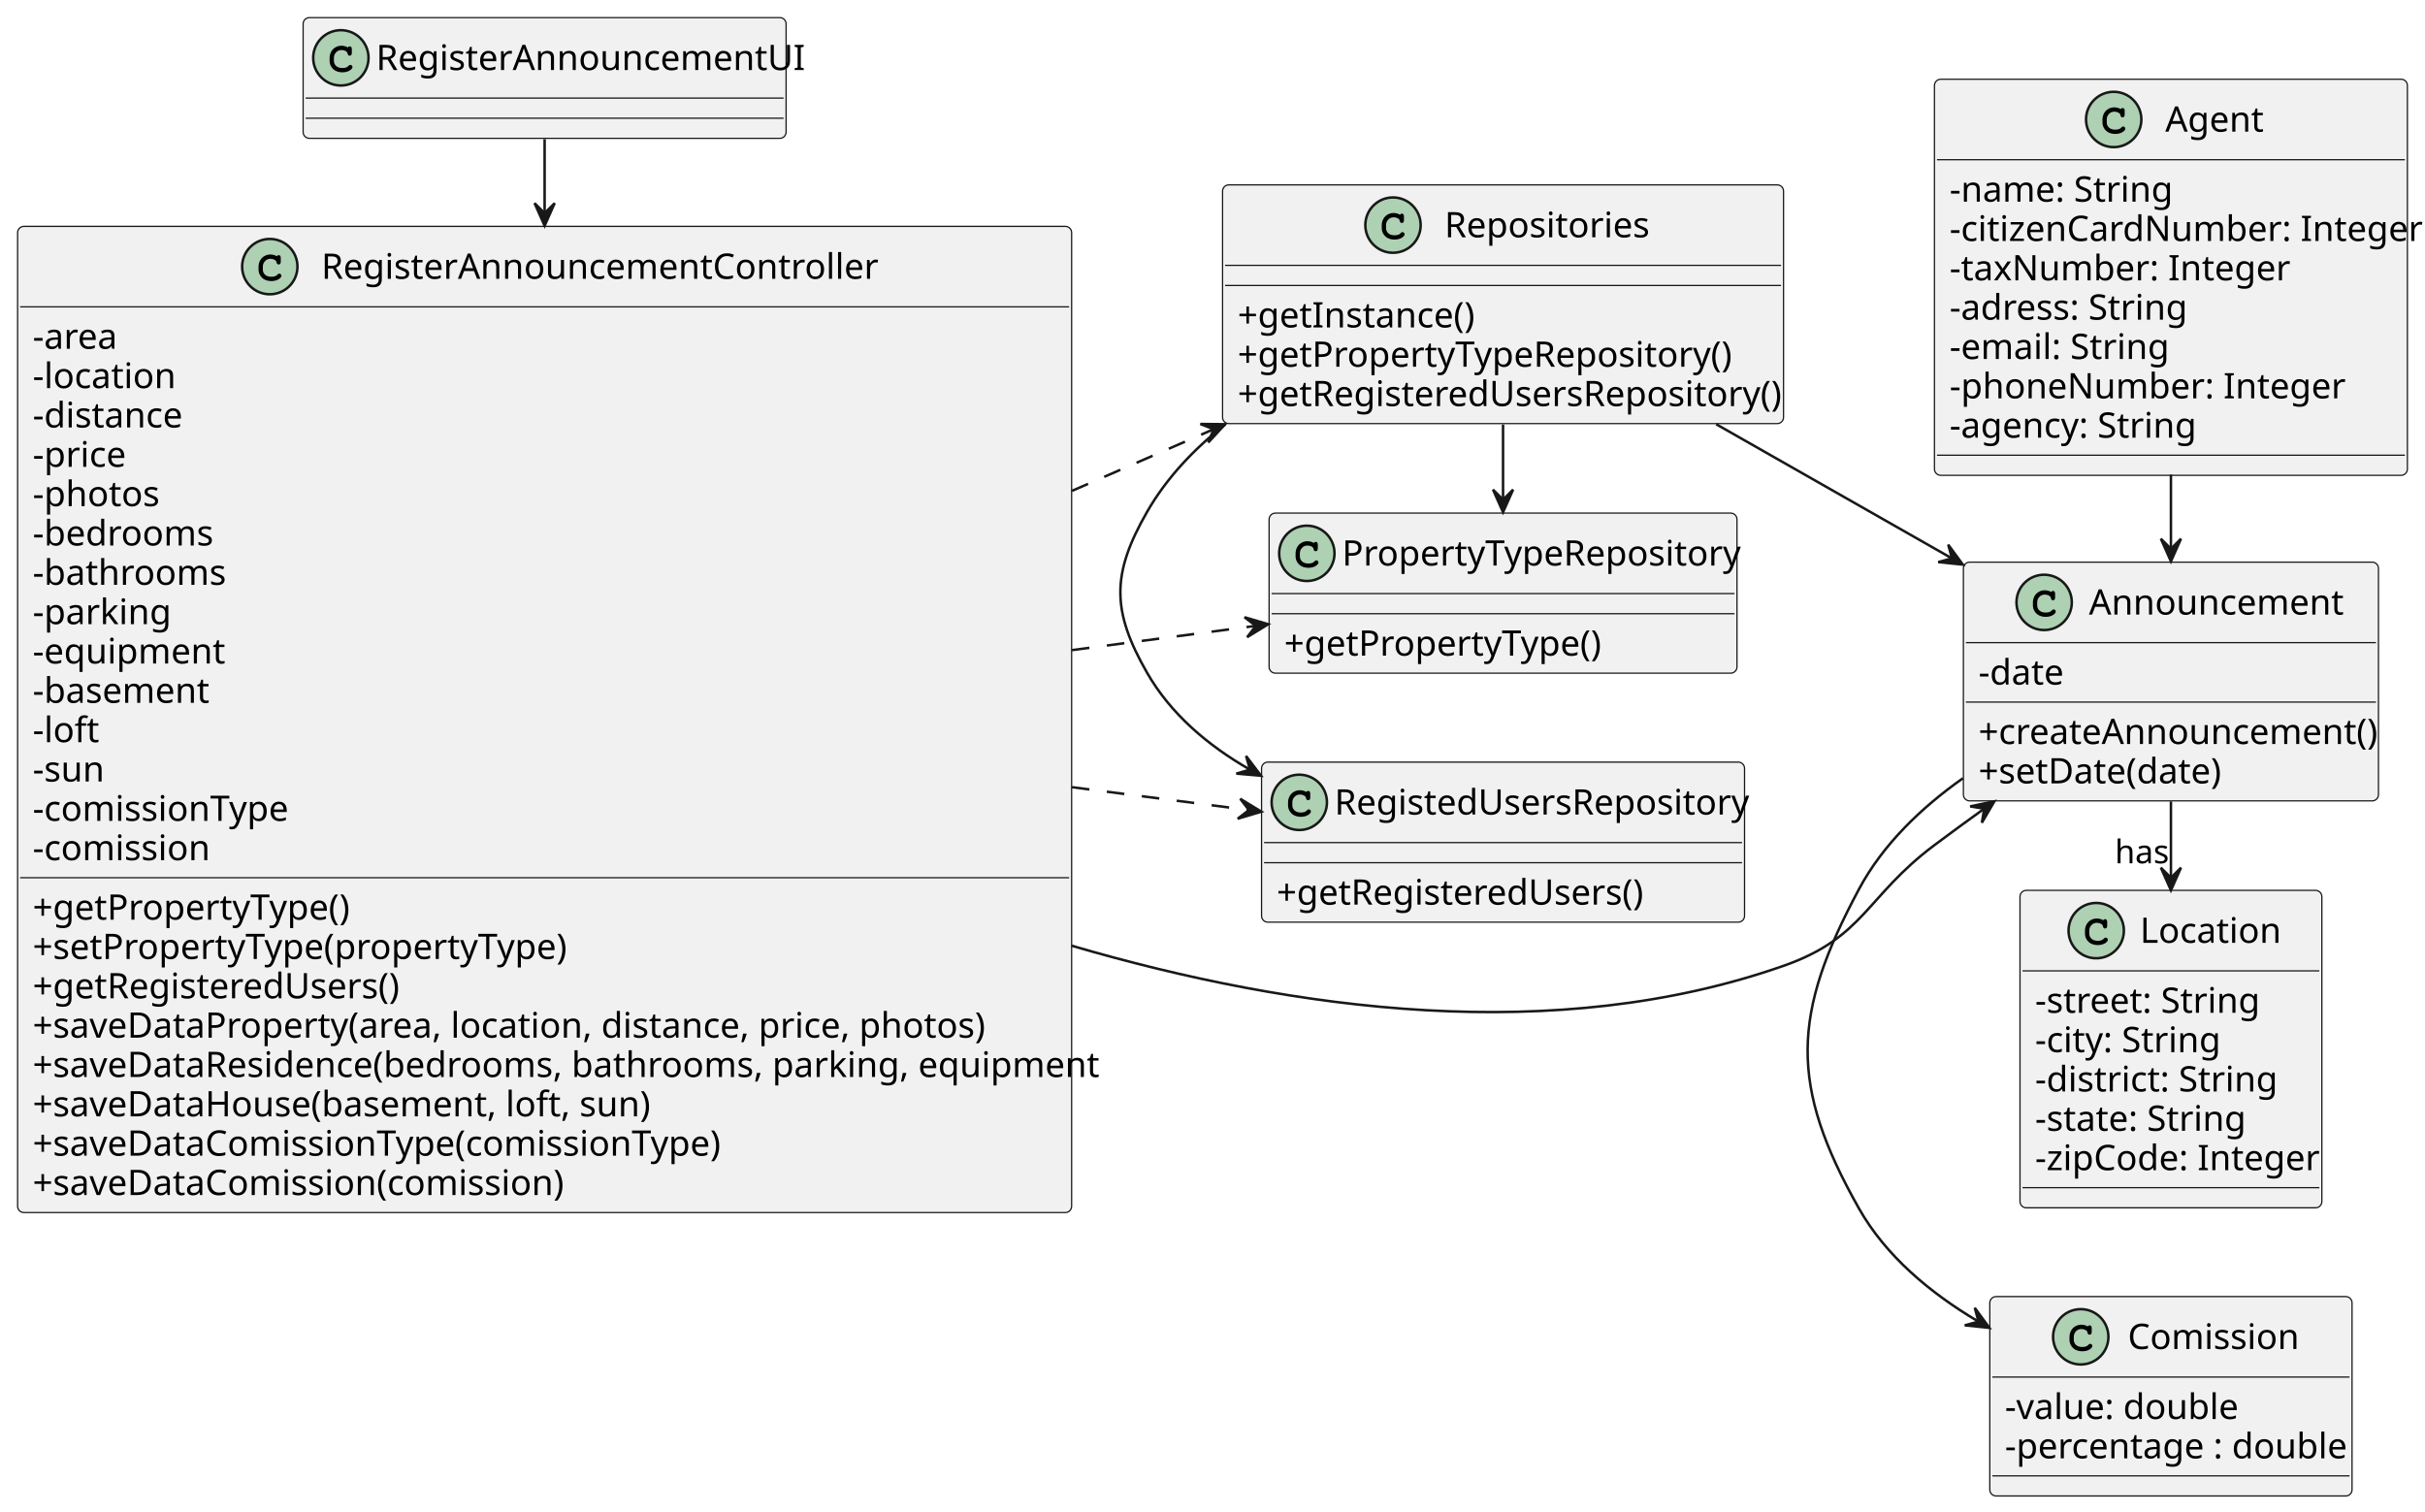
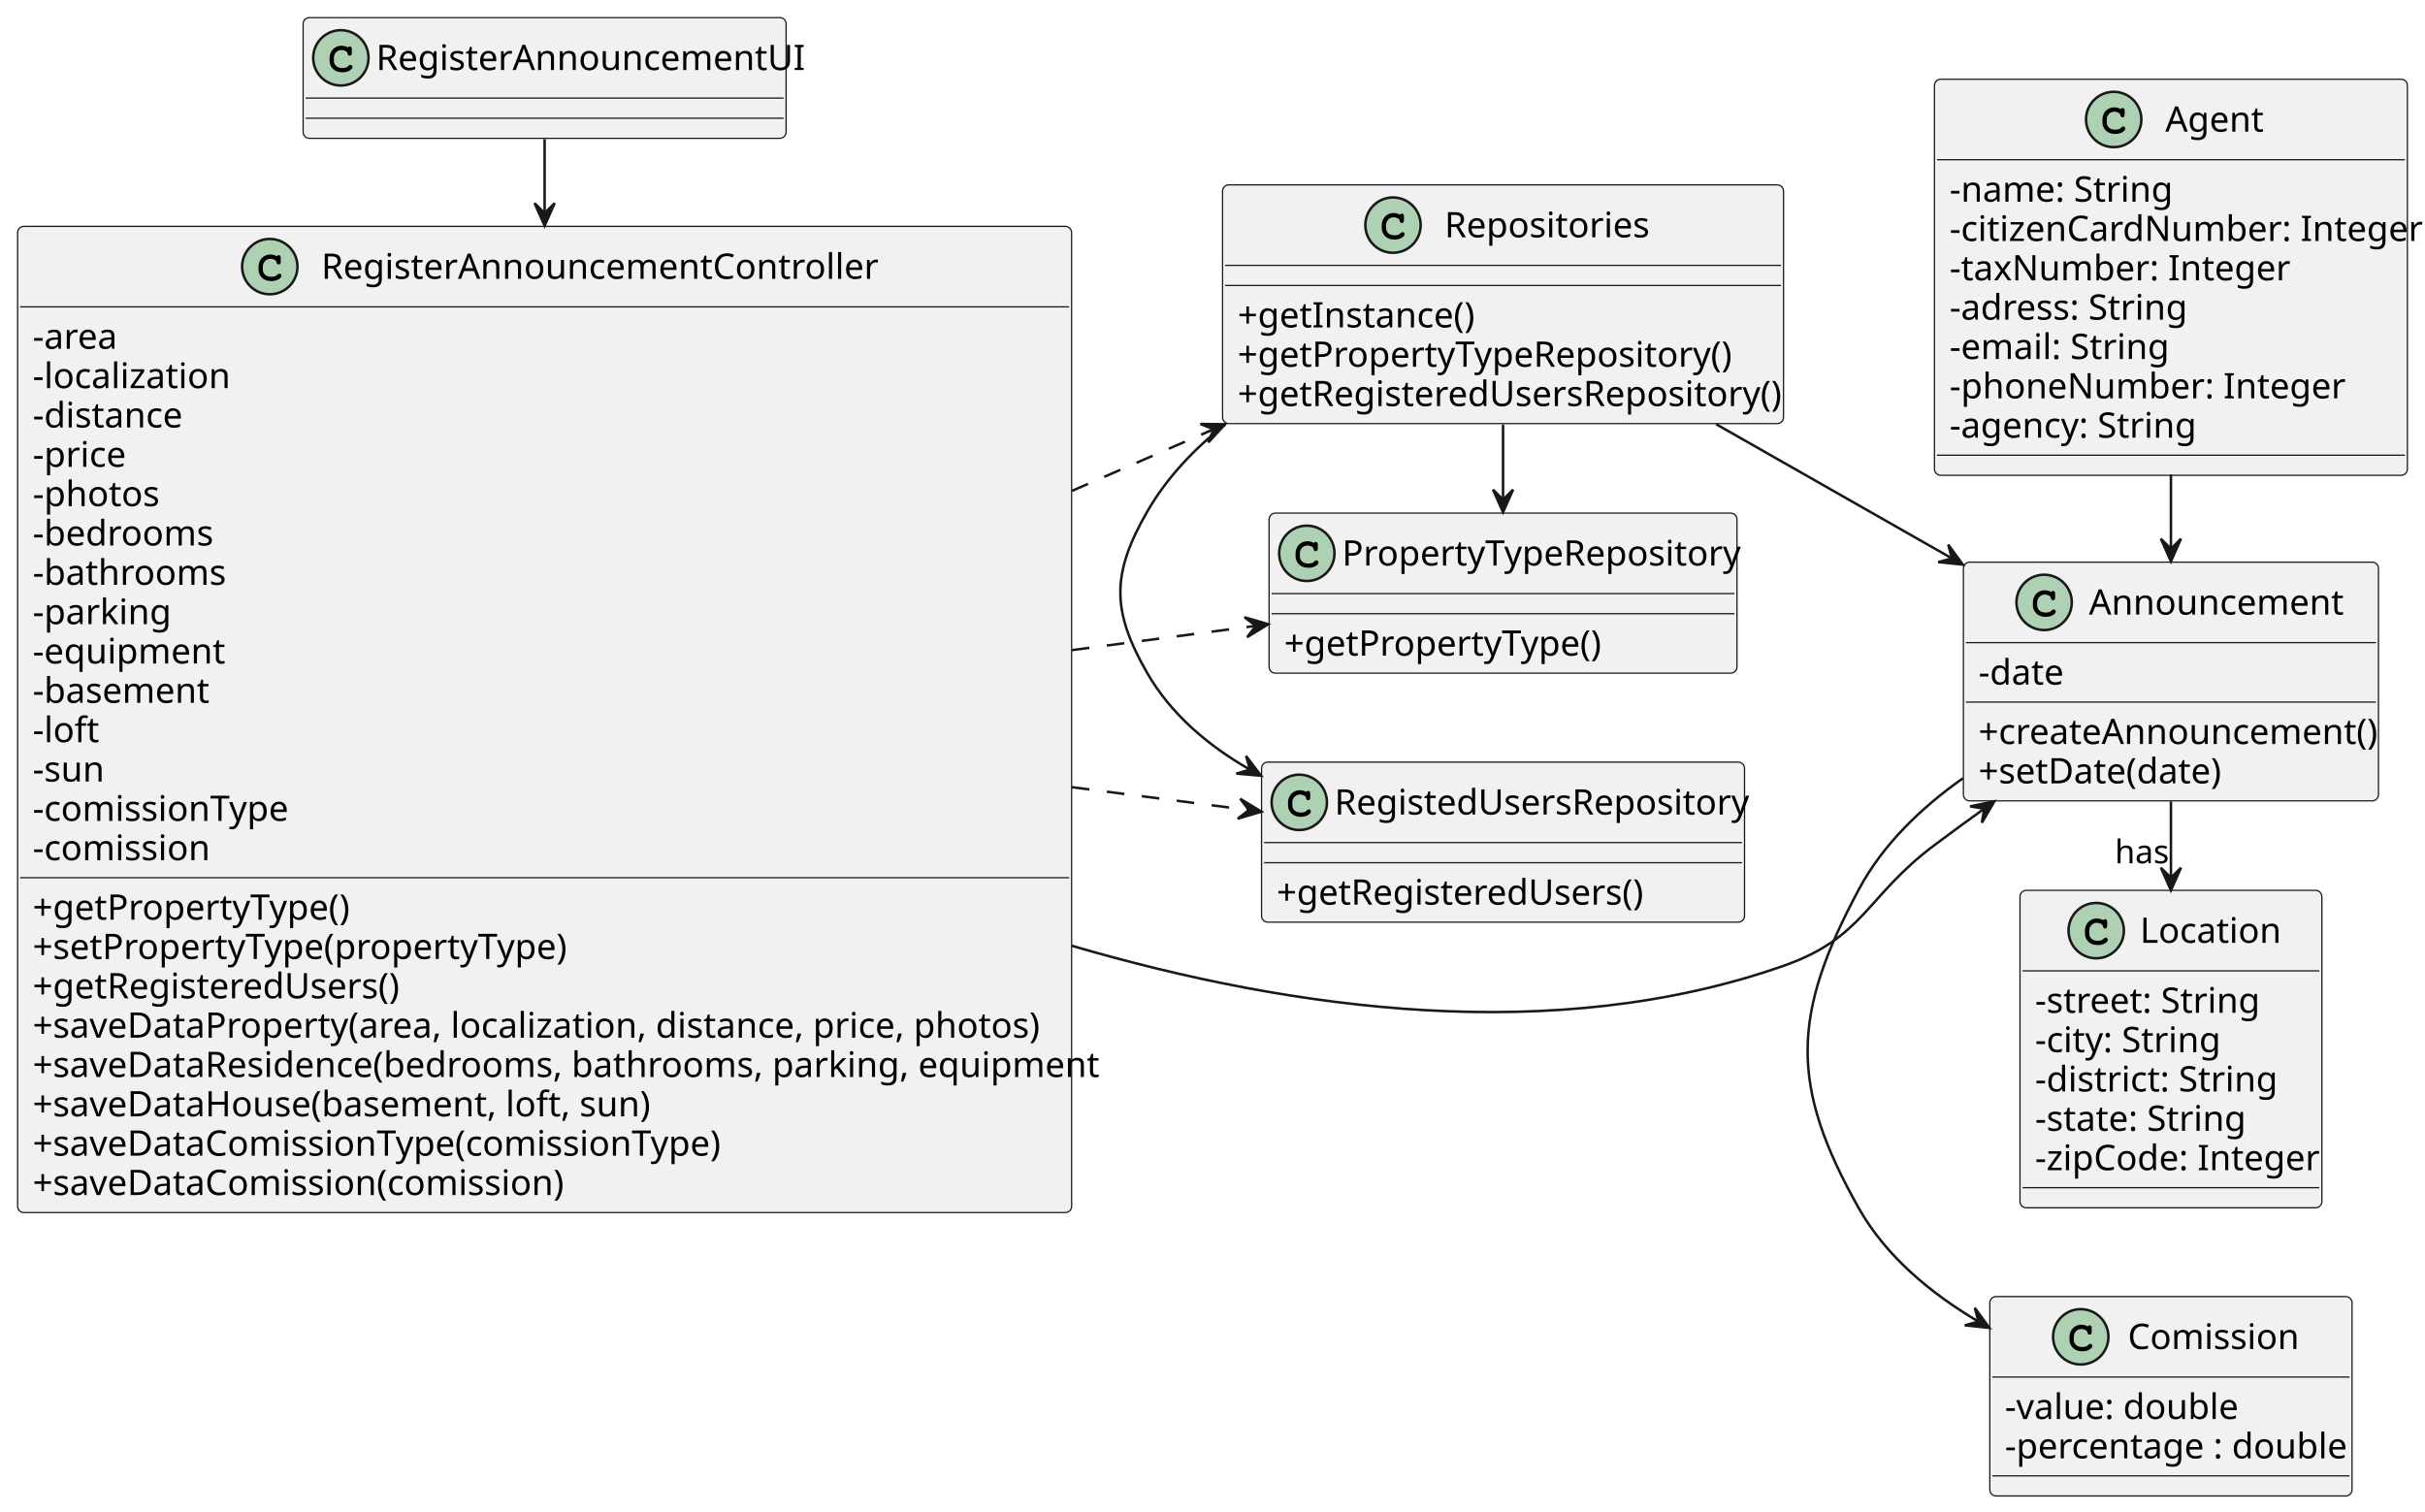
<svg xmlns="http://www.w3.org/2000/svg" contentStyleType="text/css" height="601px" preserveAspectRatio="none" style="width:964px;height:601px;background:#FFFFFF;" version="1.1" viewBox="0 0 964 601" width="964px" zoomAndPan="magnify">
  <defs />
  <g>
    <g id="elem_RegisterAnnouncementUI">
      <rect codeLine="11" fill="#F1F1F1" height="48" id="RegisterAnnouncementUI" rx="2.5" ry="2.5" style="stroke:#181818;stroke-width:0.5;" width="192" x="120.5" y="7" />
      <ellipse cx="135.5" cy="23" fill="#ADD1B2" rx="11" ry="11" style="stroke:#181818;stroke-width:1.0;" />
      <path d="M138.266,18.875 Q138.422,18.656 138.609,18.547 Q138.797,18.438 139.016,18.438 Q139.391,18.438 139.625,18.703 Q139.859,18.953 139.859,19.562 L139.859,21.016 Q139.859,21.625 139.625,21.891 Q139.391,22.156 139.016,22.156 Q138.672,22.156 138.469,21.953 Q138.266,21.766 138.156,21.25 Q138.109,20.891 137.922,20.703 Q137.594,20.328 136.984,20.109 Q136.375,19.891 135.75,19.891 Q134.984,19.891 134.344,20.219 Q133.719,20.547 133.219,21.297 Q132.734,22.047 132.734,23.078 L132.734,24.172 Q132.734,25.406 133.625,26.234 Q134.516,27.047 136.109,27.047 Q137.047,27.047 137.703,26.797 Q138.094,26.641 138.516,26.203 Q138.781,25.938 138.922,25.859 Q139.078,25.781 139.281,25.781 Q139.609,25.781 139.859,26.047 Q140.125,26.297 140.125,26.641 Q140.125,26.984 139.781,27.391 Q139.281,27.969 138.484,28.297 Q137.406,28.75 136.109,28.75 Q134.594,28.75 133.391,28.125 Q132.406,27.625 131.719,26.562 Q131.031,25.484 131.031,24.203 L131.031,23.047 Q131.031,21.719 131.641,20.578 Q132.266,19.422 133.359,18.812 Q134.453,18.188 135.688,18.188 Q136.422,18.188 137.062,18.359 Q137.719,18.516 138.266,18.875 Z " fill="#000000" />
      <text fill="#000000" font-family="sans-serif" font-size="14" lengthAdjust="spacing" textLength="160" x="149.5" y="27.854">RegisterAnnouncementUI</text>
      <line style="stroke:#181818;stroke-width:0.5;" x1="121.5" x2="311.5" y1="39" y2="39" />
      <line style="stroke:#181818;stroke-width:0.5;" x1="121.5" x2="311.5" y1="47" y2="47" />
    </g>
    <g id="elem_RegisterAnnouncementController">
      <rect codeLine="13" fill="#F1F1F1" height="392.094" id="RegisterAnnouncementController" rx="2.5" ry="2.5" style="stroke:#181818;stroke-width:0.5;" width="419" x="7" y="90" />
      <ellipse cx="107.25" cy="106" fill="#ADD1B2" rx="11" ry="11" style="stroke:#181818;stroke-width:1.0;" />
      <path d="M110.016,101.875 Q110.172,101.656 110.359,101.547 Q110.547,101.438 110.766,101.438 Q111.141,101.438 111.375,101.703 Q111.609,101.953 111.609,102.562 L111.609,104.016 Q111.609,104.625 111.375,104.891 Q111.141,105.156 110.766,105.156 Q110.422,105.156 110.219,104.953 Q110.016,104.766 109.906,104.25 Q109.859,103.891 109.672,103.703 Q109.344,103.328 108.734,103.109 Q108.125,102.891 107.5,102.891 Q106.734,102.891 106.094,103.219 Q105.469,103.547 104.969,104.297 Q104.484,105.047 104.484,106.078 L104.484,107.172 Q104.484,108.406 105.375,109.234 Q106.266,110.047 107.859,110.047 Q108.797,110.047 109.453,109.797 Q109.844,109.641 110.266,109.203 Q110.531,108.938 110.672,108.859 Q110.828,108.781 111.031,108.781 Q111.359,108.781 111.609,109.047 Q111.875,109.297 111.875,109.641 Q111.875,109.984 111.531,110.391 Q111.031,110.969 110.234,111.297 Q109.156,111.75 107.859,111.75 Q106.344,111.75 105.141,111.125 Q104.156,110.625 103.469,109.562 Q102.781,108.484 102.781,107.203 L102.781,106.047 Q102.781,104.719 103.391,103.578 Q104.016,102.422 105.109,101.812 Q106.203,101.188 107.438,101.188 Q108.172,101.188 108.812,101.359 Q109.469,101.516 110.016,101.875 Z " fill="#000000" />
      <text fill="#000000" font-family="sans-serif" font-size="14" lengthAdjust="spacing" textLength="210" x="127.75" y="110.853">RegisterAnnouncementController</text>
      <line style="stroke:#181818;stroke-width:0.5;" x1="8" x2="425" y1="122" y2="122" />
      <text fill="#000000" font-family="sans-serif" font-size="14" lengthAdjust="spacing" textLength="34" x="13" y="138.674">-area</text>
-       <text fill="#000000" font-family="sans-serif" font-size="14" lengthAdjust="spacing" textLength="54" x="13" y="154.315">-location</text>
+       <text fill="#000000" font-family="sans-serif" font-size="14" lengthAdjust="spacing" textLength="54" x="13" y="154.315">-localization</text>
      <text fill="#000000" font-family="sans-serif" font-size="14" lengthAdjust="spacing" textLength="58" x="13" y="169.955">-distance</text>
      <text fill="#000000" font-family="sans-serif" font-size="14" lengthAdjust="spacing" textLength="36" x="13" y="185.596">-price</text>
      <text fill="#000000" font-family="sans-serif" font-size="14" lengthAdjust="spacing" textLength="48" x="13" y="201.236">-photos</text>
      <text fill="#000000" font-family="sans-serif" font-size="14" lengthAdjust="spacing" textLength="68" x="13" y="216.877">-bedrooms</text>
      <text fill="#000000" font-family="sans-serif" font-size="14" lengthAdjust="spacing" textLength="72" x="13" y="232.518">-bathrooms</text>
      <text fill="#000000" font-family="sans-serif" font-size="14" lengthAdjust="spacing" textLength="52" x="13" y="248.158">-parking</text>
      <text fill="#000000" font-family="sans-serif" font-size="14" lengthAdjust="spacing" textLength="71" x="13" y="263.799">-equipment</text>
      <text fill="#000000" font-family="sans-serif" font-size="14" lengthAdjust="spacing" textLength="67" x="13" y="279.44">-basement</text>
      <text fill="#000000" font-family="sans-serif" font-size="14" lengthAdjust="spacing" textLength="24" x="13" y="295.08">-loft</text>
      <text fill="#000000" font-family="sans-serif" font-size="14" lengthAdjust="spacing" textLength="28" x="13" y="310.721">-sun</text>
      <text fill="#000000" font-family="sans-serif" font-size="14" lengthAdjust="spacing" textLength="99" x="13" y="326.361">-comissionType</text>
      <text fill="#000000" font-family="sans-serif" font-size="14" lengthAdjust="spacing" textLength="67" x="13" y="342.002">-comission</text>
      <line style="stroke:#181818;stroke-width:0.5;" x1="8" x2="425" y1="348.969" y2="348.969" />
      <text fill="#000000" font-family="sans-serif" font-size="14" lengthAdjust="spacing" textLength="124" x="13" y="365.643">+getPropertyType()</text>
      <text fill="#000000" font-family="sans-serif" font-size="14" lengthAdjust="spacing" textLength="208" x="13" y="381.283">+setPropertyType(propertyType)</text>
      <text fill="#000000" font-family="sans-serif" font-size="14" lengthAdjust="spacing" textLength="143" x="13" y="396.924">+getRegisteredUsers()</text>
-       <text fill="#000000" font-family="sans-serif" font-size="14" lengthAdjust="spacing" textLength="369" x="13" y="412.565">+saveDataProperty(area, location, distance, price, photos)</text>
+       <text fill="#000000" font-family="sans-serif" font-size="14" lengthAdjust="spacing" textLength="369" x="13" y="412.565">+saveDataProperty(area, localization, distance, price, photos)</text>
      <text fill="#000000" font-family="sans-serif" font-size="14" lengthAdjust="spacing" textLength="407" x="13" y="428.205">+saveDataResidence(bedrooms, bathrooms, parking, equipment</text>
      <text fill="#000000" font-family="sans-serif" font-size="14" lengthAdjust="spacing" textLength="238" x="13" y="443.846">+saveDataHouse(basement, loft, sun)</text>
      <text fill="#000000" font-family="sans-serif" font-size="14" lengthAdjust="spacing" textLength="269" x="13" y="459.486">+saveDataComissionType(comissionType)</text>
      <text fill="#000000" font-family="sans-serif" font-size="14" lengthAdjust="spacing" textLength="205" x="13" y="475.127">+saveDataComission(comission)</text>
    </g>
    <g id="elem_Repositories">
      <rect codeLine="39" fill="#F1F1F1" height="94.922" id="Repositories" rx="2.5" ry="2.5" style="stroke:#181818;stroke-width:0.5;" width="223" x="486" y="73.5" />
      <ellipse cx="553.75" cy="89.5" fill="#ADD1B2" rx="11" ry="11" style="stroke:#181818;stroke-width:1.0;" />
      <path d="M556.516,85.375 Q556.672,85.156 556.859,85.047 Q557.047,84.938 557.266,84.938 Q557.641,84.938 557.875,85.203 Q558.109,85.453 558.109,86.062 L558.109,87.516 Q558.109,88.125 557.875,88.391 Q557.641,88.656 557.266,88.656 Q556.922,88.656 556.719,88.453 Q556.516,88.266 556.406,87.75 Q556.359,87.391 556.172,87.203 Q555.844,86.828 555.234,86.609 Q554.625,86.391 554,86.391 Q553.234,86.391 552.594,86.719 Q551.969,87.047 551.469,87.797 Q550.984,88.547 550.984,89.578 L550.984,90.672 Q550.984,91.906 551.875,92.734 Q552.766,93.547 554.359,93.547 Q555.297,93.547 555.953,93.297 Q556.344,93.141 556.766,92.703 Q557.031,92.438 557.172,92.359 Q557.328,92.281 557.531,92.281 Q557.859,92.281 558.109,92.547 Q558.375,92.797 558.375,93.141 Q558.375,93.484 558.031,93.891 Q557.531,94.469 556.734,94.797 Q555.656,95.25 554.359,95.25 Q552.844,95.25 551.641,94.625 Q550.656,94.125 549.969,93.062 Q549.281,91.984 549.281,90.703 L549.281,89.547 Q549.281,88.219 549.891,87.078 Q550.516,85.922 551.609,85.312 Q552.703,84.688 553.938,84.688 Q554.672,84.688 555.312,84.859 Q555.969,85.016 556.516,85.375 Z " fill="#000000" />
      <text fill="#000000" font-family="sans-serif" font-size="14" lengthAdjust="spacing" textLength="79" x="574.25" y="94.353">Repositories</text>
      <line style="stroke:#181818;stroke-width:0.5;" x1="487" x2="708" y1="105.5" y2="105.5" />
      <line style="stroke:#181818;stroke-width:0.5;" x1="487" x2="708" y1="113.5" y2="113.5" />
      <text fill="#000000" font-family="sans-serif" font-size="14" lengthAdjust="spacing" textLength="91" x="492" y="130.174">+getInstance()</text>
      <text fill="#000000" font-family="sans-serif" font-size="14" lengthAdjust="spacing" textLength="192" x="492" y="145.815">+getPropertyTypeRepository()</text>
      <text fill="#000000" font-family="sans-serif" font-size="14" lengthAdjust="spacing" textLength="211" x="492" y="161.455">+getRegisteredUsersRepository()</text>
    </g>
    <g id="elem_PropertyTypeRepository">
      <rect codeLine="46" fill="#F1F1F1" height="63.641" id="PropertyTypeRepository" rx="2.5" ry="2.5" style="stroke:#181818;stroke-width:0.5;" width="186" x="504.5" y="204" />
      <ellipse cx="519.5" cy="220" fill="#ADD1B2" rx="11" ry="11" style="stroke:#181818;stroke-width:1.0;" />
      <path d="M522.266,215.875 Q522.422,215.656 522.609,215.547 Q522.797,215.438 523.016,215.438 Q523.391,215.438 523.625,215.703 Q523.859,215.953 523.859,216.562 L523.859,218.016 Q523.859,218.625 523.625,218.891 Q523.391,219.156 523.016,219.156 Q522.672,219.156 522.469,218.953 Q522.266,218.766 522.156,218.25 Q522.109,217.891 521.922,217.703 Q521.594,217.328 520.984,217.109 Q520.375,216.891 519.75,216.891 Q518.984,216.891 518.344,217.219 Q517.719,217.547 517.219,218.297 Q516.734,219.047 516.734,220.078 L516.734,221.172 Q516.734,222.406 517.625,223.234 Q518.516,224.047 520.109,224.047 Q521.047,224.047 521.703,223.797 Q522.094,223.641 522.516,223.203 Q522.781,222.938 522.922,222.859 Q523.078,222.781 523.281,222.781 Q523.609,222.781 523.859,223.047 Q524.125,223.297 524.125,223.641 Q524.125,223.984 523.781,224.391 Q523.281,224.969 522.484,225.297 Q521.406,225.75 520.109,225.75 Q518.594,225.75 517.391,225.125 Q516.406,224.625 515.719,223.562 Q515.031,222.484 515.031,221.203 L515.031,220.047 Q515.031,218.719 515.641,217.578 Q516.266,216.422 517.359,215.812 Q518.453,215.188 519.688,215.188 Q520.422,215.188 521.062,215.359 Q521.719,215.516 522.266,215.875 Z " fill="#000000" />
      <text fill="#000000" font-family="sans-serif" font-size="14" lengthAdjust="spacing" textLength="154" x="533.5" y="224.853">PropertyTypeRepository</text>
      <line style="stroke:#181818;stroke-width:0.5;" x1="505.5" x2="689.5" y1="236" y2="236" />
      <line style="stroke:#181818;stroke-width:0.5;" x1="505.5" x2="689.5" y1="244" y2="244" />
      <text fill="#000000" font-family="sans-serif" font-size="14" lengthAdjust="spacing" textLength="124" x="510.5" y="260.674">+getPropertyType()</text>
    </g>
    <g id="elem_RegistedUsersRepository">
      <rect codeLine="51" fill="#F1F1F1" height="63.641" id="RegistedUsersRepository" rx="2.5" ry="2.5" style="stroke:#181818;stroke-width:0.5;" width="192" x="501.5" y="303" />
      <ellipse cx="516.5" cy="319" fill="#ADD1B2" rx="11" ry="11" style="stroke:#181818;stroke-width:1.0;" />
      <path d="M519.266,314.875 Q519.422,314.656 519.609,314.547 Q519.797,314.438 520.016,314.438 Q520.391,314.438 520.625,314.703 Q520.859,314.953 520.859,315.562 L520.859,317.016 Q520.859,317.625 520.625,317.891 Q520.391,318.156 520.016,318.156 Q519.672,318.156 519.469,317.953 Q519.266,317.766 519.156,317.25 Q519.109,316.891 518.922,316.703 Q518.594,316.328 517.984,316.109 Q517.375,315.891 516.75,315.891 Q515.984,315.891 515.344,316.219 Q514.719,316.547 514.219,317.297 Q513.734,318.047 513.734,319.078 L513.734,320.172 Q513.734,321.406 514.625,322.234 Q515.516,323.047 517.109,323.047 Q518.047,323.047 518.703,322.797 Q519.094,322.641 519.516,322.203 Q519.781,321.938 519.922,321.859 Q520.078,321.781 520.281,321.781 Q520.609,321.781 520.859,322.047 Q521.125,322.297 521.125,322.641 Q521.125,322.984 520.781,323.391 Q520.281,323.969 519.484,324.297 Q518.406,324.75 517.109,324.75 Q515.594,324.75 514.391,324.125 Q513.406,323.625 512.719,322.562 Q512.031,321.484 512.031,320.203 L512.031,319.047 Q512.031,317.719 512.641,316.578 Q513.266,315.422 514.359,314.812 Q515.453,314.188 516.688,314.188 Q517.422,314.188 518.062,314.359 Q518.719,314.516 519.266,314.875 Z " fill="#000000" />
      <text fill="#000000" font-family="sans-serif" font-size="14" lengthAdjust="spacing" textLength="160" x="530.5" y="323.853">RegistedUsersRepository</text>
      <line style="stroke:#181818;stroke-width:0.5;" x1="502.5" x2="692.5" y1="335" y2="335" />
      <line style="stroke:#181818;stroke-width:0.5;" x1="502.5" x2="692.5" y1="343" y2="343" />
      <text fill="#000000" font-family="sans-serif" font-size="14" lengthAdjust="spacing" textLength="143" x="507.5" y="359.674">+getRegisteredUsers()</text>
    </g>
    <g id="elem_Announcement">
      <rect codeLine="56" fill="#F1F1F1" height="94.922" id="Announcement" rx="2.5" ry="2.5" style="stroke:#181818;stroke-width:0.5;" width="165" x="780.5" y="223.5" />
      <ellipse cx="812.6" cy="239.5" fill="#ADD1B2" rx="11" ry="11" style="stroke:#181818;stroke-width:1.0;" />
      <path d="M815.366,235.375 Q815.522,235.156 815.709,235.047 Q815.897,234.938 816.116,234.938 Q816.491,234.938 816.725,235.203 Q816.959,235.453 816.959,236.062 L816.959,237.516 Q816.959,238.125 816.725,238.391 Q816.491,238.656 816.116,238.656 Q815.772,238.656 815.569,238.453 Q815.366,238.266 815.256,237.75 Q815.209,237.391 815.022,237.203 Q814.694,236.828 814.084,236.609 Q813.475,236.391 812.85,236.391 Q812.084,236.391 811.444,236.719 Q810.819,237.047 810.319,237.797 Q809.834,238.547 809.834,239.578 L809.834,240.672 Q809.834,241.906 810.725,242.734 Q811.616,243.547 813.209,243.547 Q814.147,243.547 814.803,243.297 Q815.194,243.141 815.616,242.703 Q815.881,242.438 816.022,242.359 Q816.178,242.281 816.381,242.281 Q816.709,242.281 816.959,242.547 Q817.225,242.797 817.225,243.141 Q817.225,243.484 816.881,243.891 Q816.381,244.469 815.584,244.797 Q814.506,245.25 813.209,245.25 Q811.694,245.25 810.491,244.625 Q809.506,244.125 808.819,243.062 Q808.131,241.984 808.131,240.703 L808.131,239.547 Q808.131,238.219 808.741,237.078 Q809.366,235.922 810.459,235.312 Q811.553,234.688 812.788,234.688 Q813.522,234.688 814.163,234.859 Q814.819,235.016 815.366,235.375 Z " fill="#000000" />
      <text fill="#000000" font-family="sans-serif" font-size="14" lengthAdjust="spacing" textLength="95" x="830.4" y="244.353">Announcement</text>
      <line style="stroke:#181818;stroke-width:0.5;" x1="781.5" x2="944.5" y1="255.5" y2="255.5" />
      <text fill="#000000" font-family="sans-serif" font-size="14" lengthAdjust="spacing" textLength="33" x="786.5" y="272.174">-date</text>
      <line style="stroke:#181818;stroke-width:0.5;" x1="781.5" x2="944.5" y1="279.141" y2="279.141" />
      <text fill="#000000" font-family="sans-serif" font-size="14" lengthAdjust="spacing" textLength="153" x="786.5" y="295.815">+createAnnouncement()</text>
      <text fill="#000000" font-family="sans-serif" font-size="14" lengthAdjust="spacing" textLength="95" x="786.5" y="311.455">+setDate(date)</text>
    </g>
    <g id="elem_Comission">
      <rect codeLine="63" fill="#F1F1F1" height="79.281" id="Comission" rx="2.5" ry="2.5" style="stroke:#181818;stroke-width:0.5;" width="144" x="791" y="515.5" />
      <ellipse cx="827.15" cy="531.5" fill="#ADD1B2" rx="11" ry="11" style="stroke:#181818;stroke-width:1.0;" />
      <path d="M829.916,527.375 Q830.072,527.156 830.259,527.047 Q830.447,526.938 830.666,526.938 Q831.041,526.938 831.275,527.203 Q831.509,527.453 831.509,528.062 L831.509,529.516 Q831.509,530.125 831.275,530.391 Q831.041,530.656 830.666,530.656 Q830.322,530.656 830.119,530.453 Q829.916,530.266 829.806,529.75 Q829.759,529.391 829.572,529.203 Q829.244,528.828 828.634,528.609 Q828.025,528.391 827.4,528.391 Q826.634,528.391 825.994,528.719 Q825.369,529.047 824.869,529.797 Q824.384,530.547 824.384,531.578 L824.384,532.672 Q824.384,533.906 825.275,534.734 Q826.166,535.547 827.759,535.547 Q828.697,535.547 829.353,535.297 Q829.744,535.141 830.166,534.703 Q830.431,534.438 830.572,534.359 Q830.728,534.281 830.931,534.281 Q831.259,534.281 831.509,534.547 Q831.775,534.797 831.775,535.141 Q831.775,535.484 831.431,535.891 Q830.931,536.469 830.134,536.797 Q829.056,537.25 827.759,537.25 Q826.244,537.25 825.041,536.625 Q824.056,536.125 823.369,535.062 Q822.681,533.984 822.681,532.703 L822.681,531.547 Q822.681,530.219 823.291,529.078 Q823.916,527.922 825.009,527.312 Q826.103,526.688 827.337,526.688 Q828.072,526.688 828.712,526.859 Q829.369,527.016 829.916,527.375 Z " fill="#000000" />
      <text fill="#000000" font-family="sans-serif" font-size="14" lengthAdjust="spacing" textLength="65" x="845.85" y="536.354">Comission</text>
      <line style="stroke:#181818;stroke-width:0.5;" x1="792" x2="934" y1="547.5" y2="547.5" />
      <text fill="#000000" font-family="sans-serif" font-size="14" lengthAdjust="spacing" textLength="90" x="797" y="564.174">-value: double</text>
      <text fill="#000000" font-family="sans-serif" font-size="14" lengthAdjust="spacing" textLength="132" x="797" y="579.814">-percentage : double</text>
      <line style="stroke:#181818;stroke-width:0.5;" x1="792" x2="934" y1="586.781" y2="586.781" />
    </g>
    <g id="elem_Agent">
      <rect codeLine="69" fill="#F1F1F1" height="157.484" id="Agent" rx="2.5" ry="2.5" style="stroke:#181818;stroke-width:0.5;" width="188" x="769" y="31.5" />
      <ellipse cx="840.25" cy="47.5" fill="#ADD1B2" rx="11" ry="11" style="stroke:#181818;stroke-width:1.0;" />
      <path d="M843.016,43.375 Q843.172,43.156 843.359,43.047 Q843.547,42.938 843.766,42.938 Q844.141,42.938 844.375,43.203 Q844.609,43.453 844.609,44.062 L844.609,45.516 Q844.609,46.125 844.375,46.391 Q844.141,46.656 843.766,46.656 Q843.422,46.656 843.219,46.453 Q843.016,46.266 842.906,45.75 Q842.859,45.391 842.672,45.203 Q842.344,44.828 841.734,44.609 Q841.125,44.391 840.5,44.391 Q839.734,44.391 839.094,44.719 Q838.469,45.047 837.969,45.797 Q837.484,46.547 837.484,47.578 L837.484,48.672 Q837.484,49.906 838.375,50.734 Q839.266,51.547 840.859,51.547 Q841.797,51.547 842.453,51.297 Q842.844,51.141 843.266,50.703 Q843.531,50.438 843.672,50.359 Q843.828,50.281 844.031,50.281 Q844.359,50.281 844.609,50.547 Q844.875,50.797 844.875,51.141 Q844.875,51.484 844.531,51.891 Q844.031,52.469 843.234,52.797 Q842.156,53.25 840.859,53.25 Q839.344,53.25 838.141,52.625 Q837.156,52.125 836.469,51.062 Q835.781,49.984 835.781,48.703 L835.781,47.547 Q835.781,46.219 836.391,45.078 Q837.016,43.922 838.109,43.312 Q839.203,42.688 840.438,42.688 Q841.172,42.688 841.812,42.859 Q842.469,43.016 843.016,43.375 Z " fill="#000000" />
      <text fill="#000000" font-family="sans-serif" font-size="14" lengthAdjust="spacing" textLength="37" x="860.75" y="52.353">Agent</text>
      <line style="stroke:#181818;stroke-width:0.5;" x1="770" x2="956" y1="63.5" y2="63.5" />
      <text fill="#000000" font-family="sans-serif" font-size="14" lengthAdjust="spacing" textLength="85" x="775" y="80.174">-name: String</text>
      <text fill="#000000" font-family="sans-serif" font-size="14" lengthAdjust="spacing" textLength="176" x="775" y="95.814">-citizenCardNumber: Integer</text>
      <text fill="#000000" font-family="sans-serif" font-size="14" lengthAdjust="spacing" textLength="124" x="775" y="111.455">-taxNumber: Integer</text>
      <text fill="#000000" font-family="sans-serif" font-size="14" lengthAdjust="spacing" textLength="93" x="775" y="127.096">-adress: String</text>
      <text fill="#000000" font-family="sans-serif" font-size="14" lengthAdjust="spacing" textLength="83" x="775" y="142.736">-email: String</text>
      <text fill="#000000" font-family="sans-serif" font-size="14" lengthAdjust="spacing" textLength="146" x="775" y="158.377">-phoneNumber: Integer</text>
      <text fill="#000000" font-family="sans-serif" font-size="14" lengthAdjust="spacing" textLength="96" x="775" y="174.018">-agency: String</text>
      <line style="stroke:#181818;stroke-width:0.5;" x1="770" x2="956" y1="180.984" y2="180.984" />
    </g>
    <g id="elem_Location">
      <rect codeLine="80" fill="#F1F1F1" height="126.203" id="Location" rx="2.5" ry="2.5" style="stroke:#181818;stroke-width:0.5;" width="120" x="803" y="354" />
      <ellipse cx="833.3" cy="370" fill="#ADD1B2" rx="11" ry="11" style="stroke:#181818;stroke-width:1.0;" />
      <path d="M836.066,365.875 Q836.222,365.656 836.409,365.547 Q836.597,365.438 836.816,365.438 Q837.191,365.438 837.425,365.703 Q837.659,365.953 837.659,366.562 L837.659,368.016 Q837.659,368.625 837.425,368.891 Q837.191,369.156 836.816,369.156 Q836.472,369.156 836.269,368.953 Q836.066,368.766 835.956,368.25 Q835.909,367.891 835.722,367.703 Q835.394,367.328 834.784,367.109 Q834.175,366.891 833.55,366.891 Q832.784,366.891 832.144,367.219 Q831.519,367.547 831.019,368.297 Q830.534,369.047 830.534,370.078 L830.534,371.172 Q830.534,372.406 831.425,373.234 Q832.316,374.047 833.909,374.047 Q834.847,374.047 835.503,373.797 Q835.894,373.641 836.316,373.203 Q836.581,372.938 836.722,372.859 Q836.878,372.781 837.081,372.781 Q837.409,372.781 837.659,373.047 Q837.925,373.297 837.925,373.641 Q837.925,373.984 837.581,374.391 Q837.081,374.969 836.284,375.297 Q835.206,375.75 833.909,375.75 Q832.394,375.75 831.191,375.125 Q830.206,374.625 829.519,373.562 Q828.831,372.484 828.831,371.203 L828.831,370.047 Q828.831,368.719 829.441,367.578 Q830.066,366.422 831.159,365.812 Q832.253,365.188 833.487,365.188 Q834.222,365.188 834.862,365.359 Q835.519,365.516 836.066,365.875 Z " fill="#000000" />
      <text fill="#000000" font-family="sans-serif" font-size="14" lengthAdjust="spacing" textLength="54" x="850.7" y="374.853">Location</text>
      <line style="stroke:#181818;stroke-width:0.5;" x1="804" x2="922" y1="386" y2="386" />
      <text fill="#000000" font-family="sans-serif" font-size="14" lengthAdjust="spacing" textLength="86" x="809" y="402.674">-street: String</text>
      <text fill="#000000" font-family="sans-serif" font-size="14" lengthAdjust="spacing" textLength="71" x="809" y="418.315">-city: String</text>
      <text fill="#000000" font-family="sans-serif" font-size="14" lengthAdjust="spacing" textLength="91" x="809" y="433.955">-district: String</text>
      <text fill="#000000" font-family="sans-serif" font-size="14" lengthAdjust="spacing" textLength="81" x="809" y="449.596">-state: String</text>
      <text fill="#000000" font-family="sans-serif" font-size="14" lengthAdjust="spacing" textLength="108" x="809" y="465.236">-zipCode: Integer</text>
      <line style="stroke:#181818;stroke-width:0.5;" x1="804" x2="922" y1="472.203" y2="472.203" />
    </g>
    <g id="link_RegisterAnnouncementUI_RegisterAnnouncementController">
      <path codeLine="91" d="M216.5,55.33 C216.5,65.11 216.5,74.88 216.5,84.66 " fill="none" id="RegisterAnnouncementUI-to-RegisterAnnouncementController" style="stroke:#181818;stroke-width:1.0;" />
      <polygon fill="#181818" points="216.5,89.77,220.5,80.77,216.5,84.77,212.5,80.77,216.5,89.77" style="stroke:#181818;stroke-width:1.0;" />
    </g>
    <g id="link_RegisterAnnouncementController_Repositories">
      <path codeLine="92" d="M426.12,195.17 C445.28,186.83 464.18,178.61 482.02,170.84 " fill="none" id="RegisterAnnouncementController-to-Repositories" style="stroke:#181818;stroke-width:1.0;stroke-dasharray:7.0,7.0;" />
      <polygon fill="#181818" points="487.02,168.66,477.172,168.566,482.432,170.647,480.351,175.907,487.02,168.66" style="stroke:#181818;stroke-width:1.0;" />
    </g>
    <g id="link_Repositories_Announcement">
      <path codeLine="93" d="M682.24,168.67 C712.11,185.67 745.8,204.85 775.88,221.97 " fill="none" id="Repositories-to-Announcement" style="stroke:#181818;stroke-width:1.0;" />
      <polygon fill="#181818" points="780.29,224.48,774.466,216.538,775.951,221.996,770.492,223.481,780.29,224.48" style="stroke:#181818;stroke-width:1.0;" />
    </g>
    <g id="link_Repositories_RegistedUsersRepository">
      <path codeLine="94" d="M487.19,168.63 C474.76,178.4 463.79,189.94 456,203.5 C441.83,228.17 441.83,242.83 456,267.5 C465.42,283.9 480.14,296.36 496.6,305.83 " fill="none" id="Repositories-to-RegistedUsersRepository" style="stroke:#181818;stroke-width:1.0;" />
      <polygon fill="#181818" points="501.29,308.42,495.346,300.567,496.913,306.003,491.478,307.57,501.29,308.42" style="stroke:#181818;stroke-width:1.0;" />
    </g>
    <g id="link_Repositories_PropertyTypeRepository">
      <path codeLine="95" d="M597.5,168.79 C597.5,178.68 597.5,188.58 597.5,198.48 " fill="none" id="Repositories-to-PropertyTypeRepository" style="stroke:#181818;stroke-width:1.0;" />
      <polygon fill="#181818" points="597.5,203.66,601.5,194.66,597.5,198.66,593.5,194.66,597.5,203.66" style="stroke:#181818;stroke-width:1.0;" />
    </g>
    <g id="link_RegisterAnnouncementController_Announcement">
      <path codeLine="96" d="M426.02,376 C514.77,401.98 618.48,415.75 709,384 C741.22,372.7 741.66,356.46 769,336 C775.33,331.26 781.97,326.41 788.66,321.59 " fill="none" id="RegisterAnnouncementController-to-Announcement" style="stroke:#181818;stroke-width:1.0;" />
      <polygon fill="#181818" points="792.83,318.6,783.187,320.602,788.769,321.517,787.854,327.099,792.83,318.6" style="stroke:#181818;stroke-width:1.0;" />
    </g>
    <g id="link_RegisterAnnouncementController_RegistedUsersRepository">
      <path codeLine="97" d="M426.12,312.97 C450.46,316.12 474.37,319.21 496.23,322.04 " fill="none" id="RegisterAnnouncementController-to-RegistedUsersRepository" style="stroke:#181818;stroke-width:1.0;stroke-dasharray:7.0,7.0;" />
      <polygon fill="#181818" points="501.44,322.71,493.029,317.586,496.481,322.067,492,325.519,501.44,322.71" style="stroke:#181818;stroke-width:1.0;" />
    </g>
    <g id="link_RegisterAnnouncementController_PropertyTypeRepository">
      <path codeLine="98" d="M426.12,258.48 C451.52,255.13 476.45,251.84 499.08,248.85 " fill="none" id="RegisterAnnouncementController-to-PropertyTypeRepository" style="stroke:#181818;stroke-width:1.0;stroke-dasharray:7.0,7.0;" />
      <polygon fill="#181818" points="504.17,248.18,494.722,245.397,499.213,248.837,495.774,253.328,504.17,248.18" style="stroke:#181818;stroke-width:1.0;" />
    </g>
    <g id="link_Agent_Announcement">
      <path codeLine="99" d="M863,188.71 C863,198.5 863,208.29 863,218.08 " fill="none" id="Agent-to-Announcement" style="stroke:#181818;stroke-width:1.0;" />
      <polygon fill="#181818" points="863,223.2,867,214.2,863,218.2,859,214.2,863,223.2" style="stroke:#181818;stroke-width:1.0;" />
    </g>
    <g id="link_Announcement_Comission">
      <path codeLine="100" d="M780.33,309.41 C763.76,321.12 748.52,335.72 739,353.5 C712.34,403.25 711.2,431.37 739,480.5 C749.72,499.44 767.39,514.1 786.07,525.2 " fill="none" id="Announcement-to-Comission" style="stroke:#181818;stroke-width:1.0;" />
      <polygon fill="#181818" points="790.84,527.94,785.027,519.989,786.504,525.45,781.043,526.927,790.84,527.94" style="stroke:#181818;stroke-width:1.0;" />
    </g>
    <g id="link_Announcement_Location">
      <path codeLine="101" d="M863,318.65 C863,328.68 863,338.71 863,348.74 " fill="none" id="Announcement-to-Location" style="stroke:#181818;stroke-width:1.0;" />
      <polygon fill="#181818" points="863,353.98,867,344.98,863,348.98,859,344.98,863,353.98" style="stroke:#181818;stroke-width:1.0;" />
      <text fill="#000000" font-family="sans-serif" font-size="13" lengthAdjust="spacing" textLength="21" x="840.72" y="343.234">has</text>
    </g>
  </g>
</svg>
